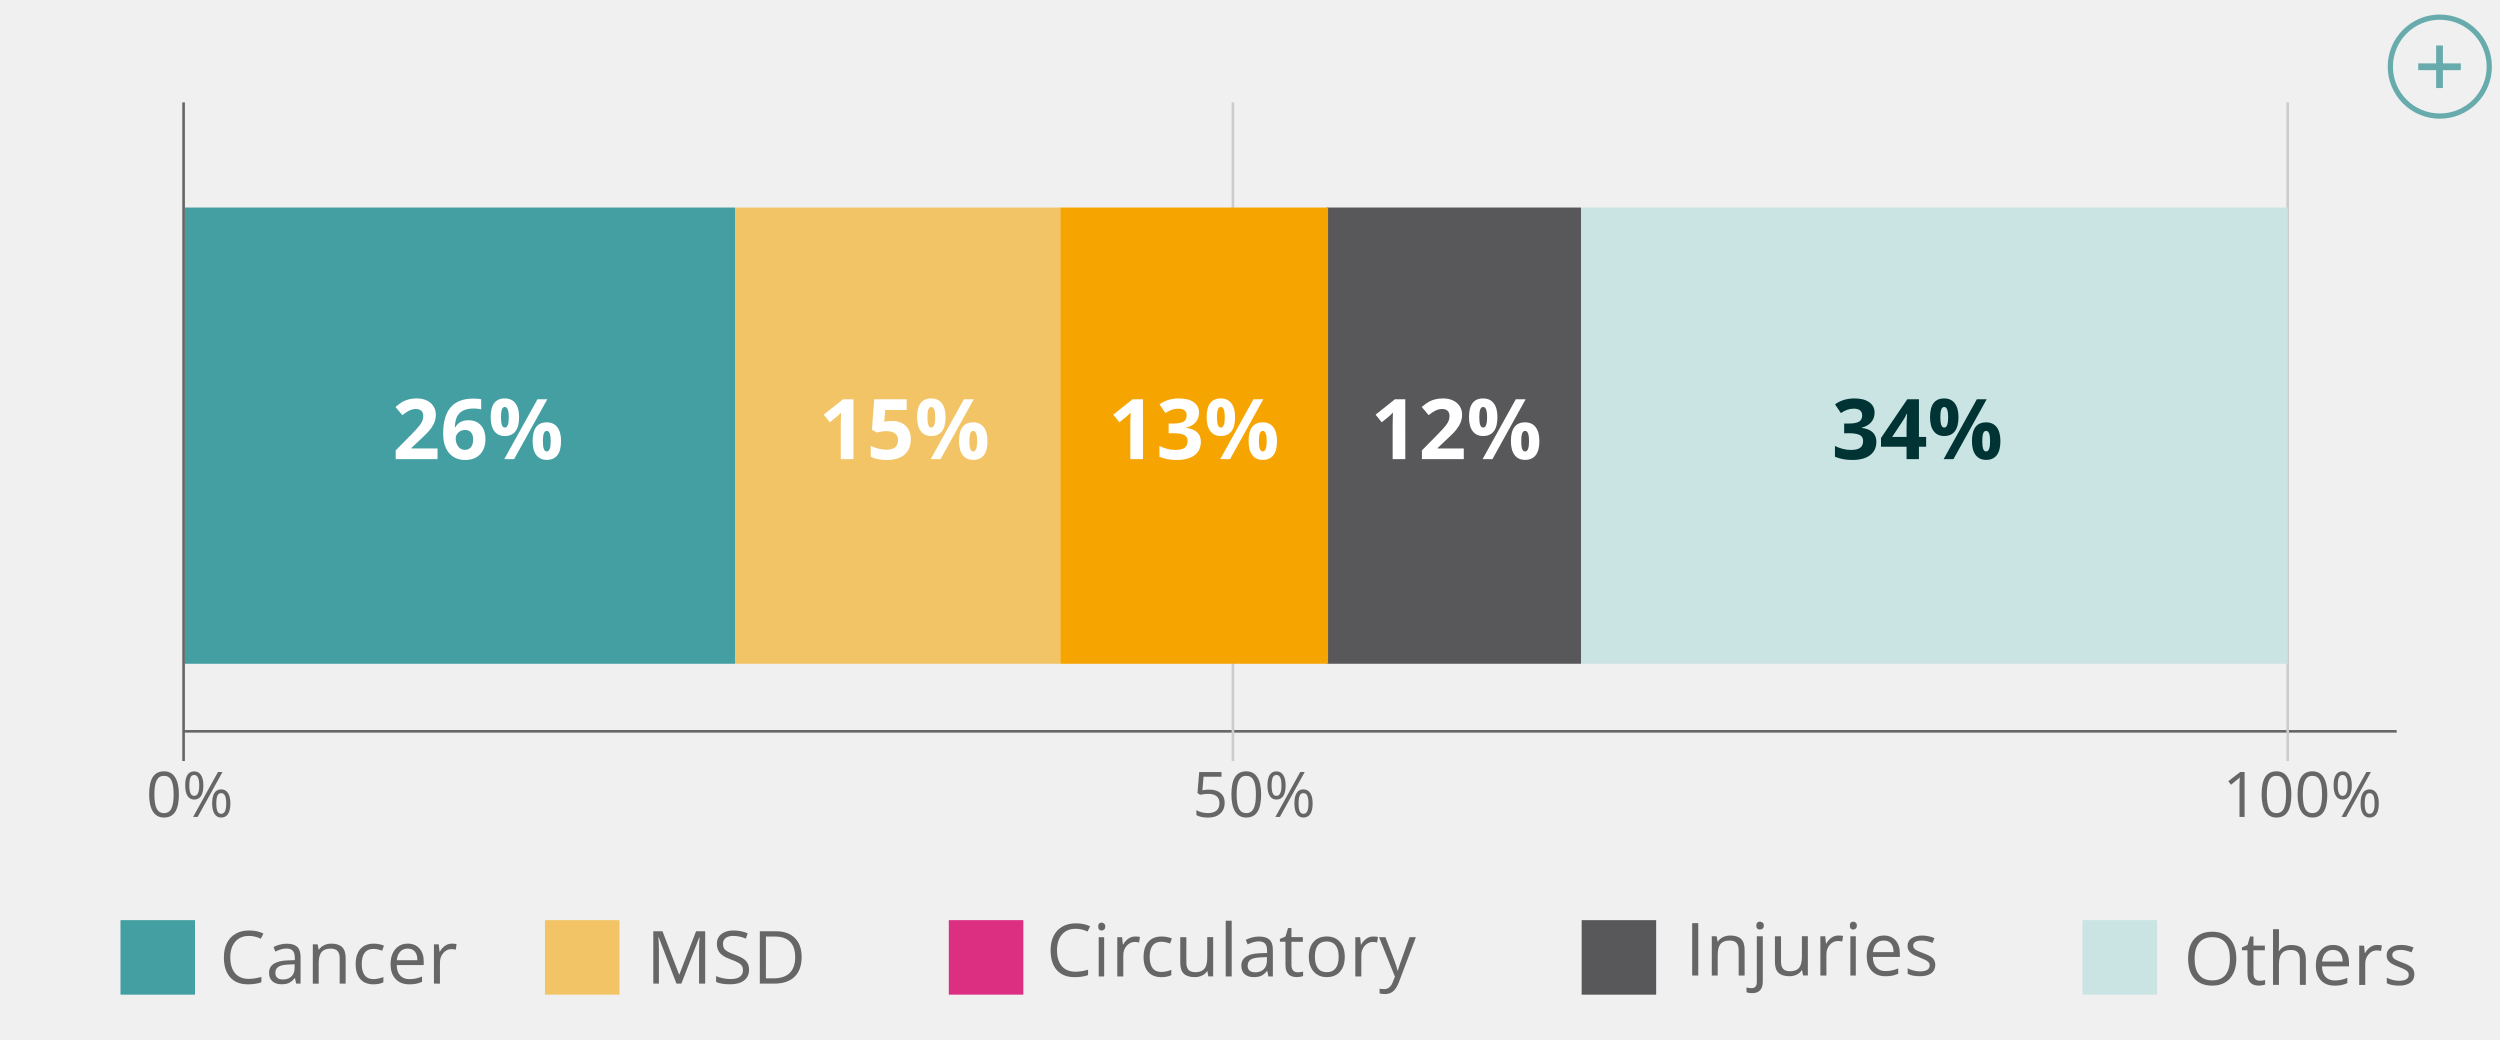
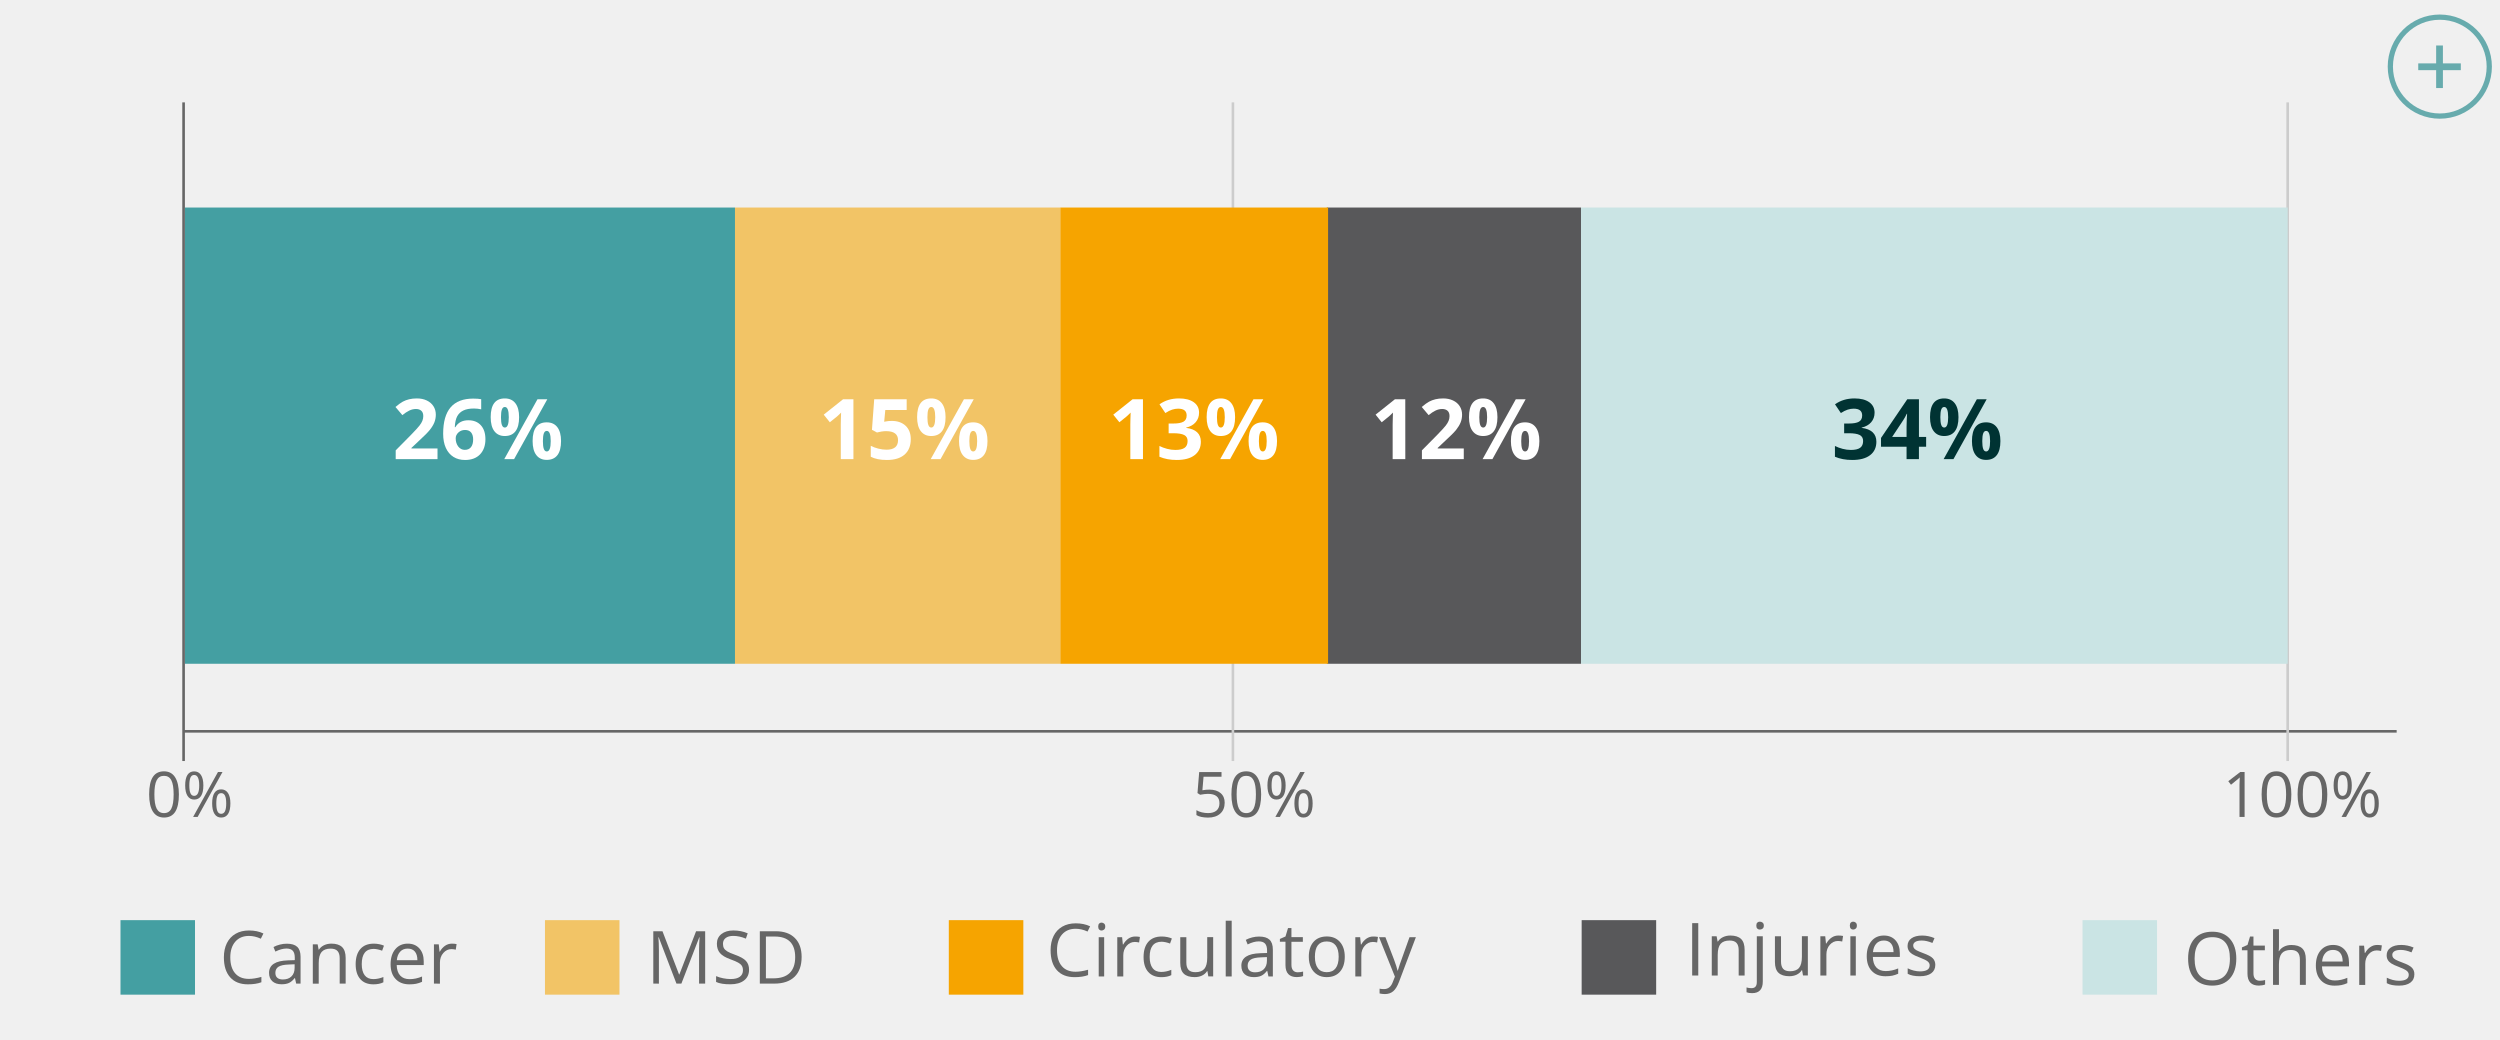
<svg xmlns="http://www.w3.org/2000/svg" version="1.1" id="Capa_1" x="0px" y="0px" width="477px" height="198.425px" viewBox="0 0 477 198.425" enable-background="new 0 0 477 198.425" xml:space="preserve">
  <g id="Capa_1_1_">
</g>
  <rect x="35.281" y="39.598" fill="#449FA2" width="104.954" height="87.048" />
  <line fill="none" stroke="#666666" stroke-width="0.5" stroke-miterlimit="10" x1="35.029" y1="139.537" x2="457.282" y2="139.537" />
  <g>
    <line fill="none" stroke="#CCCCCC" stroke-width="0.5" stroke-miterlimit="10" x1="235.24" y1="145.203" x2="235.24" y2="19.535" />
    <line fill="none" stroke="#CCCCCC" stroke-width="0.5" stroke-miterlimit="10" x1="436.49" y1="145.203" x2="436.49" y2="19.535" />
  </g>
  <g>
    <path fill="#666666" d="M28.46,151.57c0-1.488,0.229-2.598,0.699-3.318c0.466-0.721,1.178-1.082,2.134-1.082   c0.929,0,1.634,0.377,2.116,1.129c0.479,0.758,0.723,1.85,0.723,3.273c0,1.479-0.232,2.588-0.699,3.316   c-0.467,0.73-1.18,1.098-2.14,1.098c-0.925,0-1.628-0.375-2.11-1.121C28.702,154.115,28.46,153.018,28.46,151.57z M29.456,151.57   c0,1.244,0.146,2.148,0.438,2.717c0.293,0.566,0.759,0.854,1.397,0.854c0.646,0,1.116-0.287,1.402-0.86   c0.291-0.572,0.438-1.48,0.438-2.701c0-1.229-0.146-2.127-0.438-2.697c-0.292-0.569-0.759-0.854-1.402-0.854   c-0.645,0-1.104,0.279-1.397,0.847C29.603,149.425,29.456,150.328,29.456,151.57z" />
    <path fill="#666666" d="M35.333,149.854c0-0.886,0.145-1.554,0.433-2.002c0.289-0.446,0.717-0.672,1.281-0.672   c0.563,0,0.997,0.229,1.3,0.694c0.305,0.465,0.455,1.125,0.455,1.979c0,0.895-0.147,1.564-0.445,2.021   c-0.298,0.455-0.729,0.685-1.31,0.685c-0.542,0-0.963-0.231-1.264-0.697C35.484,151.396,35.333,150.727,35.333,149.854z    M36.124,149.854c0,0.666,0.067,1.164,0.217,1.496c0.146,0.334,0.38,0.5,0.706,0.5c0.644,0,0.964-0.666,0.964-1.996   c0-1.326-0.32-1.987-0.964-1.987c-0.325,0-0.563,0.164-0.706,0.493S36.124,149.188,36.124,149.854z M36.848,155.869l4.739-8.566   h0.864l-4.739,8.566H36.848z M40.479,153.289c0-0.887,0.146-1.555,0.438-2.002c0.29-0.449,0.718-0.676,1.286-0.676   c0.552,0,0.979,0.229,1.292,0.688c0.309,0.459,0.463,1.121,0.463,1.988c0,0.887-0.148,1.562-0.446,2.014   c-0.297,0.455-0.732,0.688-1.309,0.688c-0.557,0-0.979-0.23-1.274-0.693C40.626,154.824,40.479,154.158,40.479,153.289z    M41.27,153.289c0,0.668,0.071,1.166,0.217,1.494c0.146,0.328,0.387,0.492,0.711,0.492c0.329,0,0.572-0.16,0.729-0.486   c0.157-0.324,0.235-0.824,0.235-1.5c0-0.666-0.078-1.162-0.235-1.479c-0.155-0.322-0.398-0.479-0.729-0.479   c-0.326,0-0.563,0.158-0.711,0.479C41.341,152.126,41.27,152.623,41.27,153.289z" />
  </g>
  <g>
    <path fill="#666666" d="M228.276,155.518v-0.938c0.272,0.174,0.612,0.313,1.021,0.412c0.406,0.098,0.808,0.146,1.201,0.146   c0.688,0,1.222-0.16,1.604-0.48c0.381-0.324,0.57-0.791,0.57-1.402c0-1.189-0.732-1.787-2.199-1.787   c-0.371,0-0.867,0.059-1.489,0.17l-0.504-0.32l0.325-4.008h4.261v0.895h-3.43l-0.217,2.574c0.449-0.08,0.896-0.121,1.342-0.121   c0.903,0,1.613,0.225,2.132,0.666c0.521,0.443,0.776,1.055,0.776,1.824c0,0.891-0.282,1.584-0.852,2.09   c-0.563,0.508-1.343,0.76-2.335,0.76C229.52,155.986,228.783,155.83,228.276,155.518z" />
    <path fill="#666666" d="M234.955,151.57c0-1.488,0.229-2.598,0.694-3.318c0.471-0.721,1.183-1.082,2.139-1.082   c0.929,0,1.634,0.377,2.112,1.129c0.48,0.758,0.728,1.85,0.728,3.273c0,1.479-0.232,2.588-0.699,3.316   c-0.467,0.73-1.18,1.098-2.14,1.098c-0.93,0-1.628-0.375-2.11-1.121C235.196,154.115,234.955,153.018,234.955,151.57z    M235.951,151.57c0,1.244,0.146,2.148,0.438,2.717c0.293,0.566,0.76,0.854,1.398,0.854c0.646,0,1.111-0.287,1.402-0.86   c0.291-0.572,0.438-1.48,0.438-2.701c0-1.229-0.146-2.127-0.438-2.697c-0.292-0.569-0.758-0.854-1.402-0.854   s-1.105,0.279-1.398,0.847C236.096,149.425,235.951,150.328,235.951,151.57z" />
    <path fill="#666666" d="M241.828,149.854c0-0.886,0.143-1.554,0.432-2.002c0.289-0.446,0.717-0.672,1.281-0.672   c0.563,0,0.998,0.229,1.301,0.694c0.305,0.465,0.455,1.125,0.455,1.979c0,0.895-0.148,1.564-0.445,2.021   c-0.299,0.455-0.729,0.685-1.311,0.685c-0.541,0-0.963-0.231-1.269-0.697C241.979,151.396,241.828,150.727,241.828,149.854z    M242.619,149.854c0,0.666,0.067,1.164,0.217,1.496c0.145,0.334,0.379,0.5,0.705,0.5c0.645,0,0.965-0.666,0.965-1.996   c0-1.326-0.32-1.987-0.965-1.987c-0.324,0-0.563,0.164-0.705,0.493C242.692,148.689,242.619,149.188,242.619,149.854z    M243.342,155.869l4.738-8.566h0.86l-4.735,8.566H243.342z M246.973,153.289c0-0.887,0.146-1.555,0.438-2.002   c0.284-0.449,0.719-0.676,1.28-0.676c0.558,0,0.982,0.229,1.293,0.688c0.313,0.459,0.468,1.121,0.468,1.988   c0,0.887-0.148,1.562-0.447,2.014c-0.297,0.455-0.73,0.688-1.313,0.688c-0.551,0-0.977-0.23-1.271-0.693   C247.121,154.824,246.973,154.158,246.973,153.289z M247.764,153.289c0,0.668,0.072,1.166,0.217,1.494   c0.146,0.328,0.383,0.492,0.711,0.492c0.33,0,0.572-0.16,0.729-0.486c0.158-0.324,0.236-0.824,0.236-1.5   c0-0.666-0.078-1.162-0.236-1.479c-0.156-0.322-0.396-0.479-0.729-0.479c-0.328,0-0.563,0.158-0.711,0.479   C247.836,152.126,247.764,152.623,247.764,153.289z" />
  </g>
  <g>
    <path fill="#666666" d="M425.156,149.055l2.271-1.753h0.842v8.566h-0.973v-6.104c0-0.509,0.018-0.986,0.047-1.438   c-0.082,0.082-0.174,0.168-0.273,0.258c-0.102,0.09-0.563,0.471-1.396,1.146L425.156,149.055z" />
    <path fill="#666666" d="M431.516,151.57c0-1.488,0.234-2.598,0.699-3.318c0.467-0.721,1.178-1.082,2.135-1.082   c0.93,0,1.635,0.377,2.115,1.129c0.479,0.758,0.725,1.85,0.725,3.273c0,1.479-0.234,2.588-0.699,3.316   c-0.467,0.73-1.18,1.098-2.141,1.098c-0.926,0-1.629-0.375-2.109-1.121C431.758,154.115,431.516,153.018,431.516,151.57z    M432.512,151.57c0,1.244,0.146,2.148,0.438,2.717c0.292,0.567,0.763,0.854,1.396,0.854c0.646,0,1.117-0.287,1.406-0.86   c0.291-0.572,0.438-1.48,0.438-2.701c0-1.229-0.146-2.127-0.438-2.697c-0.289-0.569-0.763-0.854-1.406-0.854   s-1.104,0.279-1.396,0.847C432.656,149.425,432.512,150.328,432.512,151.57z" />
    <path fill="#666666" d="M438.379,151.57c0-1.488,0.229-2.598,0.694-3.318c0.47-0.719,1.183-1.082,2.138-1.082   c0.93,0,1.635,0.377,2.112,1.129c0.48,0.758,0.728,1.85,0.728,3.273c0,1.479-0.232,2.588-0.699,3.316   c-0.467,0.73-1.18,1.098-2.141,1.098c-0.929,0-1.627-0.375-2.109-1.121C438.615,154.115,438.379,153.018,438.379,151.57z    M439.375,151.57c0,1.244,0.146,2.148,0.438,2.717c0.293,0.566,0.76,0.854,1.398,0.854c0.646,0,1.11-0.287,1.401-0.86   c0.291-0.572,0.438-1.48,0.438-2.701c0-1.229-0.146-2.127-0.438-2.697c-0.292-0.569-0.76-0.854-1.401-0.854   c-0.645,0-1.105,0.279-1.398,0.847C439.52,149.425,439.375,150.328,439.375,151.57z" />
    <path fill="#666666" d="M445.252,149.854c0-0.886,0.145-1.554,0.434-2.002c0.287-0.446,0.715-0.672,1.279-0.672   c0.563,0,0.998,0.229,1.301,0.694c0.305,0.465,0.455,1.125,0.455,1.979c0,0.895-0.148,1.564-0.445,2.021   c-0.297,0.455-0.734,0.685-1.311,0.685c-0.543,0-0.963-0.231-1.269-0.697C445.401,151.396,445.252,150.727,445.252,149.854z    M446.043,149.854c0,0.666,0.067,1.164,0.217,1.496c0.146,0.334,0.381,0.5,0.705,0.5c0.645,0,0.965-0.666,0.965-1.996   c0-1.326-0.32-1.987-0.965-1.987c-0.324,0-0.563,0.164-0.705,0.493C446.115,148.689,446.043,149.188,446.043,149.854z    M446.766,155.869l4.738-8.566h0.858l-4.733,8.566H446.766z M450.397,153.289c0-0.887,0.145-1.555,0.434-2.002   c0.289-0.449,0.724-0.676,1.285-0.676c0.558,0,0.982,0.229,1.291,0.688c0.313,0.459,0.465,1.121,0.465,1.988   c0,0.887-0.146,1.562-0.442,2.014c-0.297,0.455-0.732,0.688-1.313,0.688c-0.551,0-0.977-0.23-1.271-0.693   C450.545,154.824,450.397,154.158,450.397,153.289z M451.188,153.289c0,0.668,0.07,1.166,0.217,1.494   c0.147,0.328,0.383,0.492,0.711,0.492c0.33,0,0.572-0.16,0.729-0.486c0.158-0.324,0.231-0.824,0.231-1.5   c0-0.666-0.073-1.162-0.231-1.479c-0.154-0.322-0.398-0.479-0.729-0.479s-0.563,0.158-0.711,0.479   C451.258,152.126,451.188,152.623,451.188,153.289z" />
  </g>
  <rect x="253.147" y="39.598" fill="#58585A" width="48.512" height="87.048" />
  <rect x="301.656" y="39.598" fill="#CAE4E4" width="134.832" height="87.048" />
  <g>
    <path fill="#003333" d="M357.67,78.74c0,0.714-0.222,1.32-0.648,1.82c-0.434,0.5-1.039,0.844-1.82,1.031v0.047   c0.922,0.114,1.619,0.395,2.099,0.84c0.473,0.445,0.711,1.046,0.711,1.801c0,1.099-0.398,1.954-1.195,2.566   c-0.797,0.612-1.938,0.918-3.414,0.918c-1.24,0-2.34-0.206-3.297-0.617v-2.055c0.438,0.224,0.93,0.406,1.461,0.547   c0.531,0.141,1.057,0.211,1.578,0.211c0.797,0,1.385-0.136,1.766-0.406c0.379-0.271,0.57-0.706,0.57-1.305   c0-0.536-0.219-0.917-0.656-1.141c-0.437-0.224-1.137-0.336-2.094-0.336h-0.867v-1.852h0.883c0.89,0,1.531-0.116,1.941-0.348   c0.408-0.231,0.613-0.629,0.613-1.191c0-0.864-0.543-1.297-1.625-1.297c-0.375,0-0.763,0.063-1.146,0.188   c-0.389,0.125-0.819,0.341-1.293,0.648l-1.117-1.664c1.041-0.75,2.283-1.125,3.729-1.125c1.182,0,2.113,0.239,2.801,0.719   C357.323,77.22,357.67,77.886,357.67,78.74z" />
    <path fill="#003333" d="M367.506,85.24h-1.375v2.367h-2.359V85.24h-4.875v-1.68l5.008-7.375h2.229v7.18h1.375L367.506,85.24   L367.506,85.24z M363.772,83.365v-1.938c0-0.323,0.012-0.792,0.039-1.406c0.025-0.614,0.047-0.972,0.063-1.07h-0.063   c-0.193,0.427-0.426,0.844-0.695,1.25l-2.094,3.164H363.772z" />
    <path fill="#003333" d="M373.678,79.592c0,1.198-0.232,2.098-0.695,2.699c-0.465,0.602-1.145,0.902-2.039,0.902   c-0.854,0-1.521-0.309-1.992-0.926c-0.469-0.617-0.703-1.509-0.703-2.676c0-2.38,0.898-3.57,2.695-3.57   c0.879,0,1.555,0.309,2.027,0.926C373.442,77.564,373.678,78.446,373.678,79.592z M370.217,79.607c0,0.661,0.059,1.155,0.176,1.48   c0.117,0.325,0.305,0.488,0.566,0.488c0.5,0,0.75-0.656,0.75-1.969c0-1.302-0.25-1.953-0.75-1.953c-0.267,0-0.449,0.16-0.566,0.48   C370.276,78.453,370.217,78.946,370.217,79.607z M379.053,76.186l-6.336,11.422h-1.875l6.336-11.422H379.053z M381.678,84.154   c0,1.192-0.232,2.09-0.695,2.691c-0.465,0.604-1.145,0.902-2.039,0.902c-0.854,0-1.521-0.309-1.992-0.926   c-0.469-0.617-0.703-1.507-0.703-2.668c0-2.38,0.898-3.57,2.695-3.57c0.879,0,1.555,0.309,2.027,0.926   C381.442,82.127,381.678,83.009,381.678,84.154z M378.217,84.17c0,0.661,0.059,1.155,0.176,1.48   c0.117,0.325,0.305,0.488,0.566,0.488c0.5,0,0.75-0.656,0.75-1.969c0-1.302-0.25-1.953-0.75-1.953c-0.267,0-0.449,0.16-0.566,0.48   C378.276,83.016,378.217,83.509,378.217,84.17z" />
  </g>
  <g>
    <path fill="#FFFFFF" d="M268.133,87.607h-2.414v-6.609l0.023-1.086l0.034-1.188c-0.396,0.401-0.68,0.664-0.836,0.789l-1.313,1.055   l-1.164-1.453l3.68-2.93h1.984L268.133,87.607L268.133,87.607z" />
    <path fill="#FFFFFF" d="M279.281,87.607h-7.979v-1.68l2.867-2.898c0.85-0.87,1.399-1.473,1.664-1.809   c0.262-0.336,0.444-0.646,0.563-0.934c0.115-0.286,0.172-0.583,0.172-0.891c0-0.458-0.125-0.8-0.379-1.023   c-0.252-0.224-0.59-0.336-1.012-0.336c-0.441,0-0.871,0.102-1.289,0.305c-0.416,0.203-0.854,0.492-1.305,0.867l-1.313-1.555   c0.563-0.479,1.029-0.817,1.398-1.016c0.371-0.198,0.771-0.351,1.211-0.457c0.438-0.106,0.928-0.16,1.469-0.16   c0.715,0,1.344,0.13,1.891,0.391c0.551,0.261,0.978,0.625,1.273,1.094c0.303,0.469,0.453,1.005,0.453,1.609   c0,0.526-0.092,1.02-0.277,1.479c-0.184,0.461-0.471,0.934-0.854,1.418c-0.392,0.484-1.07,1.175-2.056,2.07l-1.469,1.383v0.109   h4.979v2.034H279.281z" />
    <path fill="#FFFFFF" d="M285.711,79.592c0,1.198-0.23,2.098-0.695,2.699c-0.463,0.602-1.143,0.902-2.039,0.902   c-0.854,0-1.521-0.309-1.992-0.926c-0.469-0.617-0.703-1.509-0.703-2.676c0-2.38,0.898-3.57,2.695-3.57   c0.881,0,1.562,0.309,2.027,0.926C285.477,77.564,285.711,78.446,285.711,79.592z M282.25,79.607c0,0.661,0.059,1.155,0.176,1.48   c0.117,0.325,0.307,0.488,0.566,0.488c0.5,0,0.75-0.656,0.75-1.969c0-1.302-0.25-1.953-0.75-1.953c-0.265,0-0.449,0.16-0.566,0.48   C282.309,78.453,282.25,78.946,282.25,79.607z M291.086,76.186l-6.336,11.422h-1.875l6.336-11.422H291.086z M293.711,84.154   c0,1.192-0.23,2.09-0.695,2.691c-0.463,0.604-1.143,0.902-2.039,0.902c-0.854,0-1.521-0.309-1.992-0.926   c-0.469-0.617-0.703-1.507-0.703-2.668c0-2.38,0.898-3.57,2.695-3.57c0.881,0,1.562,0.309,2.027,0.926   C293.477,82.127,293.711,83.009,293.711,84.154z M290.25,84.17c0,0.661,0.059,1.155,0.176,1.48   c0.117,0.325,0.307,0.488,0.566,0.488c0.5,0,0.75-0.656,0.75-1.969c0-1.302-0.25-1.953-0.75-1.953c-0.265,0-0.449,0.16-0.566,0.48   C290.309,83.016,290.25,83.509,290.25,84.17z" />
  </g>
  <g>
    <rect x="140.235" y="39.598" fill="#F2C466" width="62.075" height="87.048" />
    <g>
      <path fill="#FFFFFF" d="M162.835,87.607h-2.414v-6.609l0.021-1.086l0.039-1.188c-0.396,0.401-0.68,0.664-0.836,0.789l-1.313,1.055    l-1.164-1.453l3.68-2.93h1.984L162.835,87.607L162.835,87.607z" />
      <path fill="#FFFFFF" d="M170.156,80.311c1.104,0,1.98,0.31,2.639,0.93c0.652,0.62,0.979,1.469,0.979,2.547    c0,1.276-0.394,2.258-1.18,2.945s-1.911,1.031-3.375,1.031c-1.271,0-2.297-0.206-3.078-0.617v-2.086    c0.411,0.219,0.896,0.397,1.438,0.535c0.547,0.138,1.063,0.207,1.555,0.207c1.474,0,2.211-0.604,2.211-1.813    c0-1.151-0.763-1.727-2.289-1.727c-0.276,0-0.581,0.027-0.914,0.082c-0.333,0.055-0.604,0.113-0.813,0.176l-0.961-0.516l0.43-5.82    h6.195v2.047h-4.078l-0.211,2.242l0.271-0.055C169.293,80.347,169.686,80.311,170.156,80.311z" />
      <path fill="#FFFFFF" d="M180.413,79.592c0,1.198-0.231,2.098-0.695,2.699s-1.144,0.902-2.039,0.902    c-0.856,0-1.521-0.309-1.992-0.926c-0.469-0.617-0.703-1.509-0.703-2.676c0-2.38,0.898-3.57,2.695-3.57    c0.88,0,1.556,0.309,2.027,0.926C180.177,77.564,180.413,78.446,180.413,79.592z M176.952,79.607c0,0.661,0.059,1.155,0.176,1.48    c0.117,0.325,0.306,0.488,0.563,0.488c0.5,0,0.75-0.656,0.75-1.969c0-1.302-0.25-1.953-0.75-1.953c-0.261,0-0.444,0.16-0.563,0.48    C177.011,78.453,176.952,78.946,176.952,79.607z M185.788,76.186l-6.336,11.422h-1.875l6.336-11.422H185.788z M188.413,84.154    c0,1.192-0.232,2.09-0.696,2.691c-0.464,0.604-1.146,0.902-2.039,0.902c-0.859,0-1.521-0.309-1.992-0.926    c-0.469-0.617-0.703-1.507-0.703-2.668c0-2.38,0.898-3.57,2.695-3.57c0.88,0,1.556,0.309,2.027,0.926    C188.177,82.127,188.413,83.009,188.413,84.154z M184.952,84.17c0,0.661,0.059,1.155,0.176,1.48    c0.117,0.325,0.306,0.488,0.563,0.488c0.5,0,0.75-0.656,0.75-1.969c0-1.302-0.25-1.953-0.75-1.953c-0.261,0-0.444,0.16-0.563,0.48    C185.011,83.016,184.952,83.509,184.952,84.17z" />
    </g>
  </g>
  <g>
    <rect x="202.31" y="39.598" fill="#F6A400" width="51.088" height="87.048" />
    <g>
      <path fill="#FFFFFF" d="M218.079,87.607h-2.414v-6.609l0.021-1.086l0.039-1.188c-0.396,0.401-0.68,0.664-0.836,0.789l-1.313,1.055    l-1.164-1.453l3.68-2.93h1.984L218.079,87.607L218.079,87.607z" />
      <path fill="#FFFFFF" d="M228.782,78.74c0,0.714-0.221,1.32-0.648,1.82s-1.039,0.844-1.82,1.031v0.047    c0.925,0.114,1.62,0.395,2.099,0.84c0.474,0.445,0.711,1.046,0.711,1.801c0,1.099-0.398,1.954-1.195,2.566    c-0.797,0.612-1.935,0.918-3.414,0.918c-1.239,0-2.339-0.206-3.297-0.617v-2.055c0.442,0.224,0.93,0.406,1.461,0.547    c0.531,0.141,1.059,0.211,1.578,0.211c0.797,0,1.386-0.136,1.766-0.406c0.381-0.27,0.57-0.706,0.57-1.305    c0-0.536-0.219-0.917-0.656-1.141c-0.437-0.224-1.136-0.336-2.094-0.336h-0.867v-1.852h0.883c0.891,0,1.532-0.116,1.941-0.348    s0.613-0.629,0.613-1.191c0-0.864-0.542-1.297-1.625-1.297c-0.375,0-0.759,0.063-1.146,0.188s-0.814,0.341-1.293,0.648    l-1.117-1.664c1.042-0.75,2.284-1.125,3.729-1.125c1.183,0,2.116,0.239,2.801,0.719C228.442,77.219,228.782,77.886,228.782,78.74z    " />
      <path fill="#FFFFFF" d="M235.657,79.592c0,1.198-0.231,2.098-0.695,2.699s-1.146,0.902-2.039,0.902    c-0.859,0-1.521-0.309-1.992-0.926c-0.469-0.617-0.703-1.509-0.703-2.676c0-2.38,0.898-3.57,2.695-3.57    c0.88,0,1.556,0.309,2.027,0.926C235.421,77.564,235.657,78.446,235.657,79.592z M232.197,79.607c0,0.661,0.061,1.155,0.178,1.48    c0.117,0.325,0.306,0.488,0.563,0.488c0.5,0,0.75-0.656,0.75-1.969c0-1.302-0.25-1.953-0.75-1.953c-0.261,0-0.444,0.16-0.563,0.48    C232.255,78.453,232.197,78.946,232.197,79.607z M241.032,76.186l-6.338,11.422h-1.875l6.338-11.422H241.032z M243.657,84.154    c0,1.192-0.231,2.09-0.695,2.691c-0.464,0.601-1.146,0.902-2.039,0.902c-0.859,0-1.521-0.309-1.992-0.926    c-0.469-0.617-0.703-1.507-0.703-2.668c0-2.38,0.898-3.57,2.695-3.57c0.88,0,1.556,0.309,2.027,0.926    C243.421,82.126,243.657,83.009,243.657,84.154z M240.197,84.17c0,0.661,0.061,1.155,0.178,1.48    c0.117,0.325,0.306,0.488,0.563,0.488c0.5,0,0.75-0.656,0.75-1.969c0-1.302-0.25-1.953-0.75-1.953c-0.261,0-0.444,0.16-0.563,0.48    C240.255,83.016,240.197,83.509,240.197,84.17z" />
    </g>
  </g>
  <g>
    <path fill="#FFFFFF" d="M83.484,87.607H75.5v-1.68l2.867-2.898c0.849-0.87,1.398-1.473,1.659-1.809   c0.266-0.336,0.448-0.646,0.563-0.934s0.172-0.583,0.172-0.891c0-0.458-0.126-0.8-0.379-1.023c-0.253-0.223-0.59-0.336-1.012-0.336   c-0.442,0-0.872,0.102-1.289,0.305c-0.417,0.203-0.854,0.492-1.31,0.867l-1.313-1.555c0.563-0.479,1.027-0.817,1.396-1.016   c0.369-0.199,0.772-0.351,1.212-0.457c0.438-0.106,0.93-0.16,1.472-0.16c0.714,0,1.344,0.13,1.891,0.391   c0.547,0.261,0.975,0.625,1.273,1.094c0.301,0.469,0.452,1.005,0.452,1.609c0,0.526-0.097,1.02-0.276,1.479   c-0.186,0.46-0.472,0.934-0.859,1.418c-0.387,0.484-1.066,1.175-2.051,2.07L78.5,85.464v0.109h4.977v2.034H83.484z" />
    <path fill="#FFFFFF" d="M84.554,82.756c0-2.261,0.479-3.942,1.434-5.047c0.956-1.105,2.392-1.656,4.293-1.656   c0.651,0,1.161,0.039,1.531,0.117v1.93c-0.464-0.104-0.922-0.156-1.375-0.156c-0.828,0-1.504,0.125-2.022,0.375   c-0.523,0.25-0.915,0.62-1.181,1.109c-0.261,0.489-0.414,1.185-0.461,2.086h0.104c0.516-0.886,1.341-1.328,2.477-1.328   c1.021,0,1.82,0.32,2.398,0.961s0.867,1.526,0.867,2.656c0,1.219-0.349,2.184-1.031,2.896c-0.688,0.711-1.646,1.066-2.859,1.066   c-0.844,0-1.579-0.195-2.207-0.586c-0.628-0.391-1.107-0.961-1.453-1.711C84.726,84.717,84.554,83.813,84.554,82.756z    M88.679,85.834c0.516,0,0.911-0.173,1.188-0.52c0.272-0.347,0.409-0.84,0.409-1.48c0-0.558-0.129-0.996-0.387-1.316   s-0.646-0.48-1.168-0.48c-0.489,0-0.907,0.159-1.254,0.477s-0.52,0.688-0.52,1.109c0,0.62,0.159,1.144,0.483,1.57   C87.765,85.62,88.179,85.834,88.679,85.834z" />
    <path fill="#FFFFFF" d="M99.047,79.592c0,1.198-0.231,2.098-0.695,2.699s-1.144,0.902-2.039,0.902   c-0.854,0-1.521-0.309-1.992-0.926c-0.469-0.617-0.698-1.509-0.698-2.676c0-2.38,0.896-3.57,2.69-3.57   c0.88,0,1.561,0.309,2.027,0.926C98.811,77.564,99.047,78.446,99.047,79.592z M95.586,79.607c0,0.661,0.059,1.155,0.176,1.48   c0.117,0.325,0.306,0.488,0.566,0.488c0.5,0,0.75-0.656,0.75-1.969c0-1.302-0.25-1.953-0.75-1.953c-0.266,0-0.449,0.16-0.566,0.48   C95.645,78.453,95.586,78.946,95.586,79.607z M104.422,76.186l-6.336,11.422h-1.875l6.336-11.422H104.422z M107.047,84.154   c0,1.192-0.231,2.09-0.695,2.691c-0.464,0.601-1.144,0.902-2.039,0.902c-0.854,0-1.521-0.309-1.992-0.926   c-0.469-0.617-0.698-1.507-0.698-2.668c0-2.38,0.896-3.57,2.69-3.57c0.88,0,1.561,0.309,2.027,0.926   C106.811,82.126,107.047,83.009,107.047,84.154z M103.586,84.17c0,0.661,0.059,1.155,0.176,1.48   c0.117,0.325,0.306,0.488,0.566,0.488c0.5,0,0.75-0.656,0.75-1.969c0-1.302-0.25-1.953-0.75-1.953c-0.266,0-0.449,0.16-0.566,0.48   C103.645,83.016,103.586,83.509,103.586,84.17z" />
  </g>
  <line fill="none" stroke="#666666" stroke-width="0.5" stroke-miterlimit="10" x1="35.029" y1="145.203" x2="35.029" y2="19.535" />
  <g>
    <g>
      <rect x="22.99" y="175.564" fill="#449FA2" width="14.217" height="14.217" />
      <g>
        <path fill="#666666" d="M42.717,182.66c0-1.029,0.188-1.932,0.57-2.707c0.381-0.771,0.936-1.369,1.662-1.789     c0.725-0.418,1.577-0.629,2.563-0.629c1.049,0,1.965,0.191,2.748,0.574l-0.492,0.998c-0.756-0.355-1.516-0.533-2.271-0.533     c-1.103,0-1.965,0.365-2.604,1.098c-0.635,0.73-0.953,1.73-0.953,3.002c0,1.311,0.312,2.316,0.921,3.027     c0.612,0.713,1.485,1.07,2.62,1.07c0.697,0,1.492-0.125,2.392-0.377v1.021c-0.691,0.262-1.553,0.396-2.563,0.396     c-1.475,0-2.604-0.446-3.396-1.343C43.115,185.576,42.717,184.307,42.717,182.66z" />
        <path fill="#666666" d="M51.336,185.609c0-1.51,1.213-2.301,3.637-2.373l1.271-0.041v-0.471c0-0.598-0.125-1.035-0.379-1.318     c-0.257-0.283-0.654-0.426-1.216-0.426c-0.623,0-1.323,0.191-2.11,0.582l-0.354-0.871c0.369-0.197,0.771-0.354,1.213-0.465     c0.438-0.111,0.881-0.168,1.322-0.168c0.896,0,1.555,0.195,1.982,0.594c0.43,0.396,0.646,1.033,0.646,1.908v5.109h-0.84     l-0.229-1.053h-0.05c-0.373,0.463-0.746,0.775-1.117,0.939c-0.364,0.164-0.832,0.244-1.389,0.244c-0.746,0-1.33-0.188-1.754-0.57     C51.547,186.855,51.336,186.314,51.336,185.609z M52.541,185.623c0,0.412,0.123,0.729,0.371,0.941s0.594,0.32,1.041,0.32     c0.705,0,1.258-0.191,1.655-0.584c0.404-0.389,0.604-0.934,0.604-1.635v-0.684l-1.133,0.051c-0.898,0.029-1.55,0.174-1.947,0.424     C52.74,184.708,52.541,185.098,52.541,185.623z" />
        <path fill="#666666" d="M59.683,187.673v-7.491h0.924l0.188,1.012h0.057c0.23-0.362,0.563-0.646,0.979-0.849     c0.42-0.2,0.887-0.301,1.397-0.301c0.9,0,1.582,0.217,2.035,0.649c0.455,0.438,0.688,1.134,0.688,2.091v4.889h-1.139v-4.854     c0-0.612-0.141-1.067-0.418-1.37c-0.272-0.302-0.713-0.451-1.307-0.451c-0.781,0-1.355,0.211-1.723,0.637     c-0.365,0.431-0.552,1.125-0.552,2.105v3.938H59.68L59.683,187.673L59.683,187.673z" />
        <path fill="#666666" d="M67.859,183.977c0-1.254,0.306-2.224,0.898-2.906c0.6-0.685,1.457-1.024,2.574-1.024     c0.354,0,0.721,0.039,1.08,0.117c0.354,0.076,0.643,0.168,0.848,0.272l-0.35,0.963c-0.25-0.103-0.523-0.185-0.82-0.25     c-0.295-0.063-0.557-0.101-0.785-0.101c-1.521,0-2.283,0.974-2.283,2.912c0,0.922,0.188,1.627,0.562,2.119     s0.922,0.735,1.647,0.735c0.623,0,1.269-0.135,1.92-0.399v1.004c-0.502,0.263-1.133,0.392-1.895,0.392     c-1.084,0-1.922-0.334-2.512-1.002C68.154,186.143,67.859,185.197,67.859,183.977z" />
        <path fill="#666666" d="M74.525,183.988c0-1.207,0.295-2.166,0.894-2.877c0.594-0.711,1.391-1.066,2.391-1.066     c0.938,0,1.676,0.313,2.221,0.93c0.547,0.613,0.816,1.438,0.816,2.439v0.719H75.69c0.021,0.885,0.246,1.551,0.668,2.002     c0.422,0.457,1.021,0.689,1.785,0.689c0.803,0,1.602-0.171,2.385-0.507v1.015c-0.396,0.172-0.774,0.297-1.135,0.371     c-0.354,0.073-0.787,0.11-1.291,0.11c-1.104,0-1.979-0.336-2.615-1.015C74.845,186.123,74.525,185.188,74.525,183.988z      M75.713,183.208h3.926c0-0.715-0.16-1.267-0.479-1.646c-0.318-0.381-0.775-0.569-1.369-0.569c-0.604,0-1.084,0.194-1.439,0.588     C75.988,181.975,75.777,182.518,75.713,183.208z" />
        <path fill="#666666" d="M82.795,187.673v-7.491h0.924l0.139,1.396h0.063c0.274-0.49,0.608-0.867,1.006-1.134     c0.395-0.267,0.822-0.397,1.293-0.397c0.332,0,0.633,0.027,0.896,0.084l-0.155,1.063c-0.313-0.065-0.582-0.104-0.82-0.104     c-0.604,0-1.123,0.246-1.555,0.738c-0.435,0.489-0.646,1.104-0.646,1.836v4.017L82.795,187.673L82.795,187.673z" />
      </g>
    </g>
    <g>
-       <rect x="181.031" y="175.564" fill="#DC2F82" width="14.222" height="14.217" />
+       <rect x="181.031" y="175.564" fill="#F6A400" width="14.222" height="14.217" />
      <g>
        <path fill="#666666" d="M200.453,181.294c0-1.028,0.188-1.935,0.569-2.705c0.381-0.772,0.938-1.371,1.661-1.789     c0.728-0.42,1.582-0.629,2.565-0.629c1.048,0,1.964,0.188,2.748,0.572l-0.492,0.998c-0.756-0.354-1.518-0.531-2.271-0.531     c-1.098,0-1.965,0.363-2.602,1.097c-0.636,0.729-0.953,1.729-0.953,3.002c0,1.308,0.307,2.315,0.919,3.028     s1.486,1.068,2.622,1.068c0.696,0,1.492-0.125,2.386-0.38v1.021c-0.688,0.266-1.547,0.396-2.563,0.396     c-1.477,0-2.604-0.445-3.4-1.342C200.851,184.21,200.453,182.941,200.453,181.294z" />
        <path fill="#666666" d="M209.538,176.785c0-0.26,0.063-0.449,0.179-0.57c0.118-0.115,0.266-0.182,0.438-0.182     c0.197,0,0.366,0.063,0.51,0.186c0.146,0.123,0.217,0.314,0.217,0.566c0,0.254-0.07,0.445-0.217,0.572     c-0.145,0.125-0.313,0.188-0.51,0.188c-0.176,0-0.32-0.063-0.438-0.188C209.598,177.232,209.538,177.041,209.538,176.785z      M209.635,186.309v-7.492h1.039v7.492H209.635z" />
        <path fill="#666666" d="M213.176,186.309v-7.492h0.924l0.139,1.396h0.063c0.276-0.483,0.611-0.86,1.007-1.133     c0.394-0.267,0.822-0.396,1.292-0.396c0.333,0,0.631,0.026,0.896,0.082l-0.154,1.06c-0.313-0.066-0.583-0.103-0.819-0.103     c-0.604,0-1.125,0.245-1.556,0.735c-0.434,0.492-0.646,1.104-0.646,1.838v4.017h-1.138L213.176,186.309L213.176,186.309z" />
        <path fill="#666666" d="M218.193,182.611c0-1.254,0.302-2.223,0.898-2.906c0.6-0.682,1.457-1.021,2.574-1.021     c0.355,0,0.72,0.039,1.077,0.112c0.358,0.078,0.646,0.17,0.851,0.272l-0.352,0.964c-0.25-0.101-0.521-0.185-0.817-0.25     c-0.296-0.064-0.563-0.099-0.785-0.099c-1.521,0-2.283,0.971-2.283,2.911c0,0.921,0.188,1.628,0.559,2.117     c0.371,0.492,0.925,0.736,1.649,0.736c0.625,0,1.267-0.138,1.921-0.402v1.009c-0.501,0.26-1.132,0.389-1.895,0.389     c-1.084,0-1.922-0.334-2.515-1.002C218.488,184.777,218.193,183.832,218.193,182.611z" />
        <path fill="#666666" d="M225.193,183.718v-4.901h1.162v4.86c0,0.609,0.141,1.064,0.416,1.367     c0.277,0.302,0.712,0.449,1.306,0.449c0.78,0,1.354-0.213,1.719-0.646c0.356-0.433,0.542-1.127,0.542-2.103v-3.938h1.135v7.492     h-0.923l-0.178-1.006h-0.063c-0.23,0.369-0.555,0.649-0.967,0.85c-0.412,0.195-0.881,0.293-1.408,0.293     c-0.916,0-1.604-0.217-2.057-0.648C225.421,185.365,225.193,184.669,225.193,183.718z" />
        <path fill="#666666" d="M233.867,186.309v-10.638h1.138v10.638H233.867z" />
        <path fill="#666666" d="M236.849,184.244c0-1.51,1.211-2.301,3.635-2.373l1.272-0.041v-0.471c0-0.596-0.126-1.035-0.379-1.316     c-0.252-0.285-0.655-0.428-1.211-0.428c-0.623,0-1.328,0.193-2.115,0.582l-0.354-0.871c0.369-0.197,0.773-0.354,1.215-0.465     c0.438-0.111,0.883-0.168,1.321-0.168c0.896,0,1.555,0.197,1.982,0.594c0.431,0.398,0.646,1.033,0.646,1.908v5.113h-0.841     l-0.227-1.057h-0.06c-0.373,0.465-0.745,0.779-1.114,0.94c-0.368,0.163-0.833,0.245-1.391,0.245     c-0.746,0-1.331-0.188-1.755-0.568C237.06,185.49,236.849,184.949,236.849,184.244z M238.052,184.259     c0,0.412,0.124,0.726,0.372,0.939c0.248,0.215,0.596,0.319,1.041,0.319c0.705,0,1.26-0.19,1.661-0.584     c0.398-0.394,0.604-0.938,0.604-1.64v-0.68l-1.133,0.049c-0.9,0.031-1.551,0.172-1.948,0.422     C238.251,183.343,238.052,183.732,238.052,184.259z" />
        <path fill="#666666" d="M244.203,179.697v-0.547l1.071-0.471l0.479-1.604h0.653v1.732h2.177v0.883h-2.177v4.424     c0,0.447,0.105,0.799,0.319,1.041c0.214,0.238,0.508,0.359,0.882,0.359c0.201,0,0.396-0.02,0.581-0.045     c0.188-0.029,0.335-0.063,0.444-0.096v0.855c-0.123,0.061-0.305,0.105-0.543,0.146c-0.239,0.039-0.455,0.058-0.646,0.058     c-1.444,0-2.174-0.765-2.174-2.289v-4.457h-1.07L244.203,179.697L244.203,179.697z" />
        <path fill="#666666" d="M249.72,182.548c0-1.219,0.305-2.168,0.913-2.85c0.604-0.683,1.454-1.021,2.536-1.021     c1.045,0,1.875,0.35,2.488,1.045c0.614,0.695,0.926,1.639,0.926,2.824c0,1.225-0.312,2.18-0.923,2.865     c-0.61,0.688-1.46,1.025-2.542,1.025c-0.668,0-1.263-0.152-1.776-0.477c-0.521-0.313-0.918-0.768-1.199-1.354     C249.86,184.027,249.72,183.339,249.72,182.548z M250.883,182.548c0,0.959,0.188,1.688,0.575,2.191     c0.383,0.504,0.942,0.754,1.688,0.754s1.313-0.25,1.693-0.75c0.386-0.5,0.579-1.229,0.579-2.195c0-0.955-0.192-1.68-0.579-2.176     c-0.389-0.494-0.954-0.742-1.708-0.742c-0.743,0-1.311,0.244-1.688,0.729C251.068,180.85,250.883,181.58,250.883,182.548z" />
        <path fill="#666666" d="M258.594,186.309v-7.492h0.924l0.141,1.396h0.062c0.276-0.483,0.611-0.86,1.007-1.133     c0.394-0.267,0.822-0.396,1.291-0.396c0.333,0,0.631,0.026,0.896,0.082l-0.154,1.06c-0.313-0.066-0.583-0.103-0.82-0.103     c-0.604,0-1.124,0.245-1.555,0.735c-0.434,0.492-0.646,1.104-0.646,1.838v4.017H258.6v-0.004H258.594z" />
        <path fill="#666666" d="M263.118,178.816h1.22l1.641,4.271c0.36,0.976,0.583,1.679,0.671,2.104h0.057     c0.062-0.229,0.187-0.629,0.373-1.188c0.188-0.563,0.811-2.291,1.854-5.188h1.217l-3.22,8.531     c-0.318,0.842-0.69,1.438-1.118,1.795c-0.426,0.354-0.948,0.527-1.566,0.527c-0.349,0-0.688-0.039-1.022-0.115v-0.916     c0.25,0.055,0.531,0.082,0.841,0.082c0.779,0,1.335-0.438,1.668-1.313l0.417-1.064L263.118,178.816z" />
      </g>
    </g>
    <rect x="397.348" y="175.564" fill="#CAE4E4" width="14.217" height="14.217" />
    <g>
      <path fill="#666666" d="M417.491,182.906c0-1.631,0.402-2.895,1.203-3.789c0.808-0.896,1.941-1.348,3.418-1.348    c1.438,0,2.563,0.457,3.363,1.369c0.807,0.912,1.211,2.172,1.211,3.777c0,1.6-0.404,2.854-1.213,3.77    c-0.813,0.916-1.938,1.373-3.375,1.373c-1.471,0-2.607-0.449-3.406-1.35C417.897,185.813,417.491,184.544,417.491,182.906z     M418.729,182.919c0,1.354,0.287,2.383,0.863,3.084s1.414,1.054,2.514,1.054c1.105,0,1.943-0.353,2.508-1.05    c0.566-0.696,0.853-1.729,0.853-3.088c0-1.353-0.279-2.369-0.849-3.063c-0.563-0.694-1.395-1.043-2.498-1.043    c-1.103,0-1.944,0.351-2.521,1.052C419.016,180.563,418.729,181.582,418.729,182.919z" />
      <path fill="#666666" d="M427.758,181.313v-0.547l1.067-0.474l0.48-1.604h0.656v1.733h2.174v0.886h-2.174v4.42    c0,0.45,0.104,0.799,0.315,1.041c0.217,0.239,0.511,0.358,0.883,0.358c0.199,0,0.396-0.014,0.58-0.045    c0.188-0.024,0.335-0.062,0.443-0.092v0.856c-0.123,0.06-0.303,0.104-0.543,0.146c-0.238,0.039-0.455,0.061-0.646,0.061    c-1.446,0-2.176-0.766-2.176-2.288v-4.457h-1.066v0.003L427.758,181.313L427.758,181.313z" />
      <path fill="#666666" d="M433.692,187.923v-10.637h1.135v3.219c0,0.39-0.018,0.709-0.055,0.965h0.068    c0.223-0.358,0.541-0.645,0.953-0.852c0.407-0.207,0.883-0.313,1.407-0.313c0.916,0,1.604,0.217,2.063,0.649    c0.459,0.438,0.688,1.127,0.688,2.076v4.887h-1.135v-4.848c0-0.609-0.139-1.064-0.416-1.365c-0.279-0.303-0.715-0.451-1.307-0.451    c-0.789,0-1.363,0.215-1.729,0.644c-0.356,0.433-0.543,1.131-0.543,2.104v3.916h-1.135L433.692,187.923L433.692,187.923z" />
      <path fill="#666666" d="M441.865,184.236c0-1.205,0.297-2.166,0.896-2.877c0.594-0.711,1.389-1.064,2.389-1.064    c0.938,0,1.676,0.313,2.221,0.929c0.545,0.614,0.818,1.437,0.818,2.44v0.719h-5.154c0.023,0.885,0.244,1.55,0.668,2.002    c0.422,0.457,1.021,0.689,1.783,0.689c0.805,0,1.602-0.171,2.385-0.507v1.015c-0.396,0.172-0.772,0.297-1.135,0.371    c-0.354,0.073-0.787,0.11-1.291,0.11c-1.104,0-1.977-0.336-2.615-1.015C442.189,186.373,441.865,185.438,441.865,184.236z     M443.057,183.458h3.924c0-0.715-0.16-1.269-0.479-1.646c-0.318-0.381-0.775-0.568-1.369-0.568c-0.604,0-1.082,0.193-1.441,0.588    C443.327,182.225,443.116,182.768,443.057,183.458z" />
      <path fill="#666666" d="M450.139,187.923v-7.491h0.924l0.139,1.396h0.063c0.272-0.49,0.608-0.867,1.006-1.134    c0.393-0.267,0.822-0.397,1.293-0.397c0.332,0,0.631,0.027,0.896,0.084l-0.154,1.062c-0.313-0.063-0.584-0.104-0.82-0.104    c-0.604,0-1.125,0.246-1.555,0.738c-0.437,0.49-0.646,1.104-0.646,1.836v4.016L450.139,187.923L450.139,187.923z" />
      <path fill="#666666" d="M455.375,182.271c0-0.611,0.243-1.096,0.739-1.447c0.496-0.351,1.183-0.529,2.041-0.529    c0.808,0,1.586,0.164,2.354,0.492l-0.396,0.924c-0.748-0.311-1.428-0.467-2.037-0.467c-0.539,0-0.938,0.086-1.219,0.254    c-0.271,0.17-0.41,0.402-0.41,0.699c0,0.201,0.055,0.371,0.154,0.514c0.102,0.146,0.268,0.275,0.496,0.404    c0.228,0.129,0.666,0.313,1.313,0.555c0.894,0.324,1.486,0.65,1.793,0.98c0.312,0.328,0.459,0.742,0.459,1.24    c0,0.691-0.258,1.229-0.771,1.604c-0.516,0.377-1.24,0.564-2.174,0.564c-0.992,0-1.771-0.154-2.32-0.467v-1.047    c0.359,0.186,0.744,0.326,1.156,0.434c0.412,0.104,0.809,0.154,1.188,0.154c0.601,0,1.056-0.094,1.371-0.281    c0.32-0.189,0.479-0.479,0.479-0.867c0-0.291-0.127-0.541-0.379-0.75c-0.261-0.207-0.748-0.453-1.484-0.736    c-0.697-0.26-1.193-0.488-1.486-0.682s-0.51-0.414-0.647-0.662C455.448,182.91,455.375,182.615,455.375,182.271z" />
    </g>
    <g>
      <rect x="103.981" y="175.564" fill="#F2C466" width="14.216" height="14.217" />
      <g>
        <path fill="#666666" d="M124.65,187.673v-9.993h1.75l3.166,8.243h0.057l3.189-8.243h1.733v9.993h-1.162v-6.438     c0-0.737,0.033-1.541,0.099-2.405h-0.058l-3.418,8.846h-0.938l-3.392-8.854h-0.057c0.063,0.703,0.098,1.537,0.098,2.503v6.354     L124.65,187.673L124.65,187.673z" />
        <path fill="#666666" d="M136.63,187.357v-1.113c0.41,0.174,0.854,0.313,1.343,0.41c0.479,0.1,0.961,0.148,1.438,0.148     c0.773,0,1.357-0.145,1.752-0.439c0.396-0.295,0.592-0.703,0.592-1.229c0-0.348-0.067-0.631-0.211-0.854     c-0.141-0.221-0.371-0.426-0.695-0.61c-0.325-0.188-0.821-0.396-1.489-0.637c-0.933-0.334-1.596-0.73-1.986-1.187     c-0.395-0.457-0.592-1.054-0.592-1.787c0-0.771,0.287-1.386,0.865-1.843c0.573-0.455,1.34-0.684,2.289-0.684     c0.985,0,1.897,0.182,2.729,0.547l-0.354,1.012c-0.824-0.346-1.625-0.521-2.4-0.521c-0.617,0-1.1,0.135-1.445,0.396     c-0.35,0.268-0.521,0.635-0.521,1.104c0,0.348,0.063,0.633,0.188,0.854c0.127,0.225,0.347,0.428,0.646,0.609     c0.307,0.186,0.771,0.389,1.396,0.611c1.054,0.373,1.771,0.771,2.16,1.205c0.394,0.43,0.584,0.98,0.584,1.67     c0,0.877-0.313,1.563-0.955,2.051c-0.637,0.49-1.5,0.732-2.59,0.732C138.179,187.811,137.267,187.66,136.63,187.357z" />
        <path fill="#666666" d="M144.974,187.673v-9.993h3.063c1.555,0,2.764,0.432,3.623,1.293c0.859,0.858,1.291,2.063,1.291,3.606     c0,1.647-0.445,2.912-1.344,3.785c-0.896,0.868-2.188,1.309-3.865,1.309H144.974L144.974,187.673z M146.136,186.667h1.411     c1.39,0,2.431-0.34,3.125-1.021c0.697-0.682,1.048-1.688,1.048-3.021c0-1.307-0.326-2.285-0.979-2.947     c-0.652-0.656-1.625-0.986-2.916-0.986h-1.688L146.136,186.667L146.136,186.667z" />
      </g>
    </g>
    <g>
      <rect x="301.78" y="175.564" fill="#58585A" width="14.217" height="14.217" />
      <g>
        <path fill="#666666" d="M322.868,186.128v-9.994h1.162v9.994H322.868z" />
        <path fill="#666666" d="M326.606,186.128v-7.492h0.924l0.188,1.013h0.057c0.23-0.362,0.557-0.646,0.979-0.849     c0.422-0.2,0.889-0.301,1.399-0.301c0.902,0,1.582,0.219,2.037,0.649c0.455,0.438,0.684,1.136,0.684,2.093v4.887h-1.135v-4.854     c0-0.61-0.139-1.067-0.418-1.368c-0.274-0.304-0.713-0.453-1.305-0.453c-0.785,0-1.359,0.213-1.729,0.637     c-0.36,0.431-0.547,1.127-0.547,2.104v3.938h-1.135V186.128L326.606,186.128z" />
        <path fill="#666666" d="M333.237,188.406c0.314,0.09,0.625,0.137,0.93,0.137c0.355,0,0.617-0.098,0.783-0.291     c0.168-0.189,0.25-0.49,0.25-0.887v-8.729h1.14v8.642c0,1.478-0.685,2.216-2.048,2.216c-0.434,0-0.778-0.058-1.053-0.17v-0.916     h-0.002V188.406L333.237,188.406z M335.104,176.605c0-0.262,0.063-0.449,0.189-0.57c0.127-0.119,0.282-0.182,0.479-0.182     c0.207,0,0.387,0.063,0.539,0.186c0.15,0.123,0.227,0.313,0.227,0.566c0,0.252-0.071,0.443-0.227,0.57     c-0.152,0.125-0.332,0.189-0.539,0.189c-0.191,0-0.352-0.064-0.479-0.189C335.161,177.052,335.104,176.861,335.104,176.605z" />
        <path fill="#666666" d="M338.656,183.539v-4.898h1.162v4.857c0,0.609,0.144,1.064,0.416,1.367     c0.277,0.301,0.711,0.449,1.303,0.449c0.783,0,1.355-0.213,1.722-0.645c0.356-0.428,0.543-1.127,0.543-2.101v-3.938h1.135v7.492     h-0.924l-0.176-1.004h-0.063c-0.231,0.369-0.555,0.647-0.967,0.85c-0.412,0.193-0.881,0.294-1.408,0.294     c-0.916,0-1.602-0.22-2.057-0.647C338.884,185.184,338.656,184.49,338.656,183.539z" />
        <path fill="#666666" d="M347.327,186.128v-7.492h0.929l0.139,1.396h0.059c0.279-0.488,0.615-0.865,1.011-1.137     c0.393-0.27,0.819-0.396,1.293-0.396c0.332,0,0.631,0.025,0.896,0.082l-0.158,1.062c-0.309-0.063-0.582-0.104-0.815-0.104     c-0.605,0-1.125,0.246-1.56,0.733c-0.43,0.492-0.645,1.104-0.645,1.841v4.016h-1.141H347.327L347.327,186.128z" />
        <path fill="#666666" d="M352.948,176.605c0-0.262,0.063-0.449,0.181-0.57c0.114-0.119,0.266-0.182,0.438-0.182     c0.197,0,0.367,0.063,0.508,0.186c0.146,0.123,0.215,0.313,0.215,0.566c0,0.252-0.065,0.443-0.215,0.57     c-0.143,0.125-0.311,0.189-0.508,0.189c-0.176,0-0.324-0.064-0.438-0.189C353.01,177.052,352.948,176.861,352.948,176.605z      M353.049,186.128v-7.492h1.037v7.492H353.049z" />
        <path fill="#666666" d="M356.172,182.445c0-1.209,0.297-2.168,0.889-2.879c0.594-0.711,1.389-1.066,2.389-1.066     c0.938,0,1.681,0.313,2.226,0.926c0.547,0.619,0.813,1.438,0.813,2.445v0.717h-5.149c0.021,0.881,0.239,1.547,0.666,2.004     c0.424,0.455,1.018,0.688,1.78,0.688c0.808,0,1.604-0.17,2.39-0.506v1.016c-0.4,0.174-0.777,0.299-1.14,0.373     c-0.354,0.07-0.787,0.107-1.291,0.107c-1.104,0-1.977-0.336-2.61-1.016C356.49,184.58,356.172,183.643,356.172,182.445z      M357.362,181.666h3.924c0-0.717-0.155-1.266-0.479-1.645c-0.32-0.381-0.777-0.57-1.371-0.57c-0.604,0-1.082,0.195-1.441,0.588     C357.637,180.43,357.426,180.973,357.362,181.666z" />
        <path fill="#666666" d="M363.963,180.477c0-0.608,0.248-1.095,0.739-1.444c0.498-0.355,1.183-0.531,2.048-0.531     c0.803,0,1.584,0.164,2.352,0.492l-0.396,0.924c-0.75-0.312-1.428-0.465-2.032-0.465c-0.539,0-0.945,0.084-1.224,0.254     c-0.271,0.168-0.412,0.399-0.412,0.696c0,0.201,0.058,0.371,0.154,0.515c0.104,0.146,0.271,0.274,0.498,0.404     c0.229,0.129,0.666,0.313,1.314,0.557c0.889,0.324,1.481,0.647,1.791,0.979c0.307,0.328,0.461,0.742,0.461,1.24     c0,0.692-0.265,1.229-0.775,1.604c-0.518,0.375-1.242,0.563-2.176,0.563c-0.992,0-1.771-0.154-2.32-0.467v-1.047     c0.359,0.186,0.746,0.326,1.158,0.434c0.412,0.105,0.809,0.156,1.188,0.156c0.601,0,1.056-0.096,1.371-0.283     c0.32-0.188,0.479-0.479,0.479-0.867c0-0.291-0.127-0.541-0.379-0.75c-0.254-0.207-0.748-0.451-1.484-0.734     c-0.699-0.262-1.195-0.485-1.486-0.684c-0.293-0.193-0.51-0.414-0.647-0.66C364.031,181.115,363.963,180.82,363.963,180.477z" />
      </g>
    </g>
  </g>
  <g id="more">
    <circle id="more3" fill="none" stroke="#67ABAD" stroke-miterlimit="10" cx="465.515" cy="12.711" r="9.439" />
    <rect id="more2" x="464.816" y="8.679" fill="#67ABAD" width="1.292" height="8.122" />
    <rect id="more1" x="461.401" y="12.094" fill="#67ABAD" width="8.122" height="1.292" />
  </g>
</svg>
